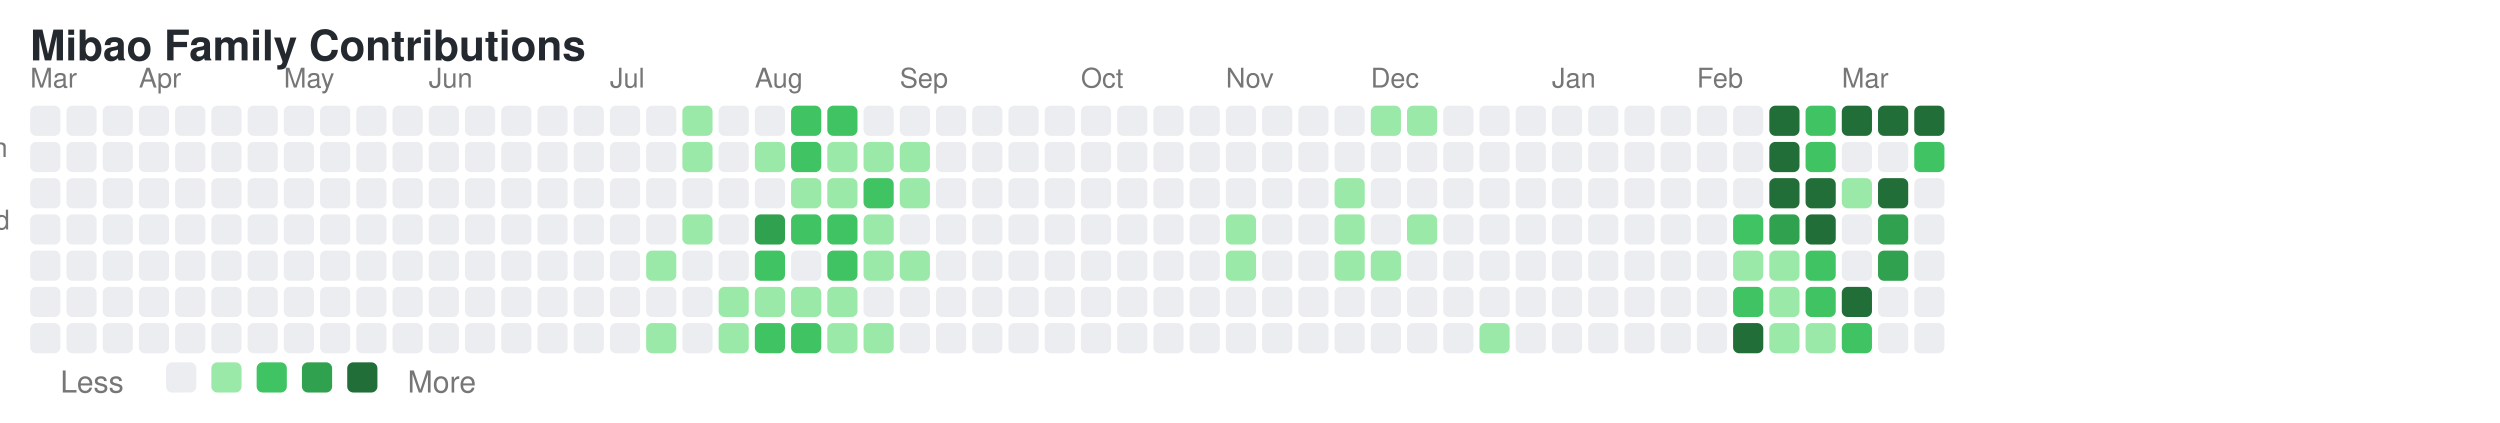
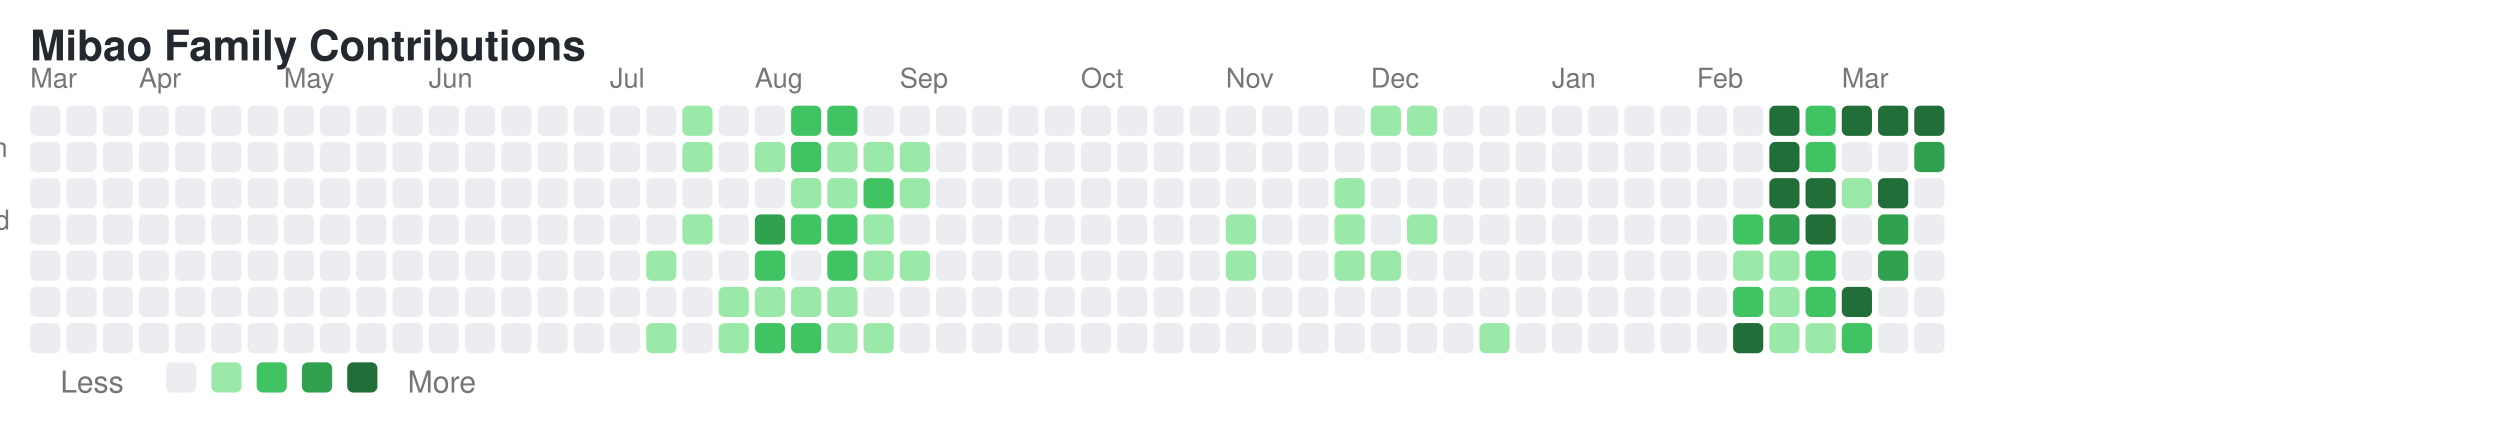
<svg xmlns="http://www.w3.org/2000/svg" width="828" height="140">
  <text x="10" y="20" font-family="-apple-system, BlinkMacSystemFont, Segoe UI, Helvetica, Arial, sans-serif" font-size="14" font-weight="600" fill="#24292f">Mibao Family Contributions</text>
  <g transform="translate(10, 35)">
    <text x="0" y="-6" font-family="-apple-system, BlinkMacSystemFont, Segoe UI, Helvetica, Arial, sans-serif" font-size="9" fill="#767676">Mar</text>
    <text x="36" y="-6" font-family="-apple-system, BlinkMacSystemFont, Segoe UI, Helvetica, Arial, sans-serif" font-size="9" fill="#767676">Apr</text>
    <text x="84" y="-6" font-family="-apple-system, BlinkMacSystemFont, Segoe UI, Helvetica, Arial, sans-serif" font-size="9" fill="#767676">May</text>
    <text x="132" y="-6" font-family="-apple-system, BlinkMacSystemFont, Segoe UI, Helvetica, Arial, sans-serif" font-size="9" fill="#767676">Jun</text>
    <text x="192" y="-6" font-family="-apple-system, BlinkMacSystemFont, Segoe UI, Helvetica, Arial, sans-serif" font-size="9" fill="#767676">Jul</text>
    <text x="240" y="-6" font-family="-apple-system, BlinkMacSystemFont, Segoe UI, Helvetica, Arial, sans-serif" font-size="9" fill="#767676">Aug</text>
    <text x="288" y="-6" font-family="-apple-system, BlinkMacSystemFont, Segoe UI, Helvetica, Arial, sans-serif" font-size="9" fill="#767676">Sep</text>
    <text x="348" y="-6" font-family="-apple-system, BlinkMacSystemFont, Segoe UI, Helvetica, Arial, sans-serif" font-size="9" fill="#767676">Oct</text>
    <text x="396" y="-6" font-family="-apple-system, BlinkMacSystemFont, Segoe UI, Helvetica, Arial, sans-serif" font-size="9" fill="#767676">Nov</text>
    <text x="444" y="-6" font-family="-apple-system, BlinkMacSystemFont, Segoe UI, Helvetica, Arial, sans-serif" font-size="9" fill="#767676">Dec</text>
    <text x="504" y="-6" font-family="-apple-system, BlinkMacSystemFont, Segoe UI, Helvetica, Arial, sans-serif" font-size="9" fill="#767676">Jan</text>
    <text x="552" y="-6" font-family="-apple-system, BlinkMacSystemFont, Segoe UI, Helvetica, Arial, sans-serif" font-size="9" fill="#767676">Feb</text>
    <text x="600" y="-6" font-family="-apple-system, BlinkMacSystemFont, Segoe UI, Helvetica, Arial, sans-serif" font-size="9" fill="#767676">Mar</text>
    <text x="-25" y="17.0" font-family="-apple-system, BlinkMacSystemFont, Segoe UI, Helvetica, Arial, sans-serif" font-size="9" fill="#767676">Mon</text>
    <text x="-25" y="41.0" font-family="-apple-system, BlinkMacSystemFont, Segoe UI, Helvetica, Arial, sans-serif" font-size="9" fill="#767676">Wed</text>
    <text x="-25" y="65.0" font-family="-apple-system, BlinkMacSystemFont, Segoe UI, Helvetica, Arial, sans-serif" font-size="9" fill="#767676">Fri</text>
    <rect x="0" y="0" width="10" height="10" fill="#ebedf0" rx="2" />
    <rect x="0" y="12" width="10" height="10" fill="#ebedf0" rx="2" />
    <rect x="0" y="24" width="10" height="10" fill="#ebedf0" rx="2" />
    <rect x="0" y="36" width="10" height="10" fill="#ebedf0" rx="2" />
    <rect x="0" y="48" width="10" height="10" fill="#ebedf0" rx="2" />
    <rect x="0" y="60" width="10" height="10" fill="#ebedf0" rx="2" />
    <rect x="0" y="72" width="10" height="10" fill="#ebedf0" rx="2" />
    <rect x="12" y="0" width="10" height="10" fill="#ebedf0" rx="2" />
    <rect x="12" y="12" width="10" height="10" fill="#ebedf0" rx="2" />
    <rect x="12" y="24" width="10" height="10" fill="#ebedf0" rx="2" />
    <rect x="12" y="36" width="10" height="10" fill="#ebedf0" rx="2" />
    <rect x="12" y="48" width="10" height="10" fill="#ebedf0" rx="2" />
    <rect x="12" y="60" width="10" height="10" fill="#ebedf0" rx="2" />
    <rect x="12" y="72" width="10" height="10" fill="#ebedf0" rx="2" />
    <rect x="24" y="0" width="10" height="10" fill="#ebedf0" rx="2" />
    <rect x="24" y="12" width="10" height="10" fill="#ebedf0" rx="2" />
    <rect x="24" y="24" width="10" height="10" fill="#ebedf0" rx="2" />
    <rect x="24" y="36" width="10" height="10" fill="#ebedf0" rx="2" />
    <rect x="24" y="48" width="10" height="10" fill="#ebedf0" rx="2" />
    <rect x="24" y="60" width="10" height="10" fill="#ebedf0" rx="2" />
    <rect x="24" y="72" width="10" height="10" fill="#ebedf0" rx="2" />
    <rect x="36" y="0" width="10" height="10" fill="#ebedf0" rx="2" />
    <rect x="36" y="12" width="10" height="10" fill="#ebedf0" rx="2" />
    <rect x="36" y="24" width="10" height="10" fill="#ebedf0" rx="2" />
    <rect x="36" y="36" width="10" height="10" fill="#ebedf0" rx="2" />
    <rect x="36" y="48" width="10" height="10" fill="#ebedf0" rx="2" />
    <rect x="36" y="60" width="10" height="10" fill="#ebedf0" rx="2" />
    <rect x="36" y="72" width="10" height="10" fill="#ebedf0" rx="2" />
    <rect x="48" y="0" width="10" height="10" fill="#ebedf0" rx="2" />
    <rect x="48" y="12" width="10" height="10" fill="#ebedf0" rx="2" />
    <rect x="48" y="24" width="10" height="10" fill="#ebedf0" rx="2" />
    <rect x="48" y="36" width="10" height="10" fill="#ebedf0" rx="2" />
    <rect x="48" y="48" width="10" height="10" fill="#ebedf0" rx="2" />
    <rect x="48" y="60" width="10" height="10" fill="#ebedf0" rx="2" />
    <rect x="48" y="72" width="10" height="10" fill="#ebedf0" rx="2" />
    <rect x="60" y="0" width="10" height="10" fill="#ebedf0" rx="2" />
    <rect x="60" y="12" width="10" height="10" fill="#ebedf0" rx="2" />
    <rect x="60" y="24" width="10" height="10" fill="#ebedf0" rx="2" />
    <rect x="60" y="36" width="10" height="10" fill="#ebedf0" rx="2" />
    <rect x="60" y="48" width="10" height="10" fill="#ebedf0" rx="2" />
    <rect x="60" y="60" width="10" height="10" fill="#ebedf0" rx="2" />
    <rect x="60" y="72" width="10" height="10" fill="#ebedf0" rx="2" />
    <rect x="72" y="0" width="10" height="10" fill="#ebedf0" rx="2" />
    <rect x="72" y="12" width="10" height="10" fill="#ebedf0" rx="2" />
    <rect x="72" y="24" width="10" height="10" fill="#ebedf0" rx="2" />
    <rect x="72" y="36" width="10" height="10" fill="#ebedf0" rx="2" />
    <rect x="72" y="48" width="10" height="10" fill="#ebedf0" rx="2" />
    <rect x="72" y="60" width="10" height="10" fill="#ebedf0" rx="2" />
    <rect x="72" y="72" width="10" height="10" fill="#ebedf0" rx="2" />
    <rect x="84" y="0" width="10" height="10" fill="#ebedf0" rx="2" />
    <rect x="84" y="12" width="10" height="10" fill="#ebedf0" rx="2" />
    <rect x="84" y="24" width="10" height="10" fill="#ebedf0" rx="2" />
    <rect x="84" y="36" width="10" height="10" fill="#ebedf0" rx="2" />
    <rect x="84" y="48" width="10" height="10" fill="#ebedf0" rx="2" />
    <rect x="84" y="60" width="10" height="10" fill="#ebedf0" rx="2" />
    <rect x="84" y="72" width="10" height="10" fill="#ebedf0" rx="2" />
    <rect x="96" y="0" width="10" height="10" fill="#ebedf0" rx="2" />
    <rect x="96" y="12" width="10" height="10" fill="#ebedf0" rx="2" />
    <rect x="96" y="24" width="10" height="10" fill="#ebedf0" rx="2" />
    <rect x="96" y="36" width="10" height="10" fill="#ebedf0" rx="2" />
    <rect x="96" y="48" width="10" height="10" fill="#ebedf0" rx="2" />
    <rect x="96" y="60" width="10" height="10" fill="#ebedf0" rx="2" />
    <rect x="96" y="72" width="10" height="10" fill="#ebedf0" rx="2" />
    <rect x="108" y="0" width="10" height="10" fill="#ebedf0" rx="2" />
    <rect x="108" y="12" width="10" height="10" fill="#ebedf0" rx="2" />
    <rect x="108" y="24" width="10" height="10" fill="#ebedf0" rx="2" />
    <rect x="108" y="36" width="10" height="10" fill="#ebedf0" rx="2" />
    <rect x="108" y="48" width="10" height="10" fill="#ebedf0" rx="2" />
    <rect x="108" y="60" width="10" height="10" fill="#ebedf0" rx="2" />
    <rect x="108" y="72" width="10" height="10" fill="#ebedf0" rx="2" />
    <rect x="120" y="0" width="10" height="10" fill="#ebedf0" rx="2" />
    <rect x="120" y="12" width="10" height="10" fill="#ebedf0" rx="2" />
    <rect x="120" y="24" width="10" height="10" fill="#ebedf0" rx="2" />
    <rect x="120" y="36" width="10" height="10" fill="#ebedf0" rx="2" />
    <rect x="120" y="48" width="10" height="10" fill="#ebedf0" rx="2" />
    <rect x="120" y="60" width="10" height="10" fill="#ebedf0" rx="2" />
    <rect x="120" y="72" width="10" height="10" fill="#ebedf0" rx="2" />
    <rect x="132" y="0" width="10" height="10" fill="#ebedf0" rx="2" />
    <rect x="132" y="12" width="10" height="10" fill="#ebedf0" rx="2" />
    <rect x="132" y="24" width="10" height="10" fill="#ebedf0" rx="2" />
    <rect x="132" y="36" width="10" height="10" fill="#ebedf0" rx="2" />
    <rect x="132" y="48" width="10" height="10" fill="#ebedf0" rx="2" />
    <rect x="132" y="60" width="10" height="10" fill="#ebedf0" rx="2" />
    <rect x="132" y="72" width="10" height="10" fill="#ebedf0" rx="2" />
    <rect x="144" y="0" width="10" height="10" fill="#ebedf0" rx="2" />
    <rect x="144" y="12" width="10" height="10" fill="#ebedf0" rx="2" />
    <rect x="144" y="24" width="10" height="10" fill="#ebedf0" rx="2" />
    <rect x="144" y="36" width="10" height="10" fill="#ebedf0" rx="2" />
    <rect x="144" y="48" width="10" height="10" fill="#ebedf0" rx="2" />
    <rect x="144" y="60" width="10" height="10" fill="#ebedf0" rx="2" />
    <rect x="144" y="72" width="10" height="10" fill="#ebedf0" rx="2" />
    <rect x="156" y="0" width="10" height="10" fill="#ebedf0" rx="2" />
    <rect x="156" y="12" width="10" height="10" fill="#ebedf0" rx="2" />
    <rect x="156" y="24" width="10" height="10" fill="#ebedf0" rx="2" />
    <rect x="156" y="36" width="10" height="10" fill="#ebedf0" rx="2" />
    <rect x="156" y="48" width="10" height="10" fill="#ebedf0" rx="2" />
    <rect x="156" y="60" width="10" height="10" fill="#ebedf0" rx="2" />
    <rect x="156" y="72" width="10" height="10" fill="#ebedf0" rx="2" />
    <rect x="168" y="0" width="10" height="10" fill="#ebedf0" rx="2" />
    <rect x="168" y="12" width="10" height="10" fill="#ebedf0" rx="2" />
    <rect x="168" y="24" width="10" height="10" fill="#ebedf0" rx="2" />
    <rect x="168" y="36" width="10" height="10" fill="#ebedf0" rx="2" />
    <rect x="168" y="48" width="10" height="10" fill="#ebedf0" rx="2" />
    <rect x="168" y="60" width="10" height="10" fill="#ebedf0" rx="2" />
    <rect x="168" y="72" width="10" height="10" fill="#ebedf0" rx="2" />
    <rect x="180" y="0" width="10" height="10" fill="#ebedf0" rx="2" />
    <rect x="180" y="12" width="10" height="10" fill="#ebedf0" rx="2" />
    <rect x="180" y="24" width="10" height="10" fill="#ebedf0" rx="2" />
    <rect x="180" y="36" width="10" height="10" fill="#ebedf0" rx="2" />
    <rect x="180" y="48" width="10" height="10" fill="#ebedf0" rx="2" />
    <rect x="180" y="60" width="10" height="10" fill="#ebedf0" rx="2" />
    <rect x="180" y="72" width="10" height="10" fill="#ebedf0" rx="2" />
    <rect x="192" y="0" width="10" height="10" fill="#ebedf0" rx="2" />
    <rect x="192" y="12" width="10" height="10" fill="#ebedf0" rx="2" />
    <rect x="192" y="24" width="10" height="10" fill="#ebedf0" rx="2" />
    <rect x="192" y="36" width="10" height="10" fill="#ebedf0" rx="2" />
    <rect x="192" y="48" width="10" height="10" fill="#ebedf0" rx="2" />
    <rect x="192" y="60" width="10" height="10" fill="#ebedf0" rx="2" />
    <rect x="192" y="72" width="10" height="10" fill="#ebedf0" rx="2" />
    <rect x="204" y="0" width="10" height="10" fill="#ebedf0" rx="2" />
    <rect x="204" y="12" width="10" height="10" fill="#ebedf0" rx="2" />
    <rect x="204" y="24" width="10" height="10" fill="#ebedf0" rx="2" />
    <rect x="204" y="36" width="10" height="10" fill="#ebedf0" rx="2" />
    <rect x="204" y="48" width="10" height="10" fill="#9be9a8" rx="2" />
    <rect x="204" y="60" width="10" height="10" fill="#ebedf0" rx="2" />
    <rect x="204" y="72" width="10" height="10" fill="#9be9a8" rx="2" />
    <rect x="216" y="0" width="10" height="10" fill="#9be9a8" rx="2" />
    <rect x="216" y="12" width="10" height="10" fill="#9be9a8" rx="2" />
    <rect x="216" y="24" width="10" height="10" fill="#ebedf0" rx="2" />
    <rect x="216" y="36" width="10" height="10" fill="#9be9a8" rx="2" />
    <rect x="216" y="48" width="10" height="10" fill="#ebedf0" rx="2" />
    <rect x="216" y="60" width="10" height="10" fill="#ebedf0" rx="2" />
    <rect x="216" y="72" width="10" height="10" fill="#ebedf0" rx="2" />
    <rect x="228" y="0" width="10" height="10" fill="#ebedf0" rx="2" />
    <rect x="228" y="12" width="10" height="10" fill="#ebedf0" rx="2" />
    <rect x="228" y="24" width="10" height="10" fill="#ebedf0" rx="2" />
    <rect x="228" y="36" width="10" height="10" fill="#ebedf0" rx="2" />
    <rect x="228" y="48" width="10" height="10" fill="#ebedf0" rx="2" />
    <rect x="228" y="60" width="10" height="10" fill="#9be9a8" rx="2" />
    <rect x="228" y="72" width="10" height="10" fill="#9be9a8" rx="2" />
    <rect x="240" y="0" width="10" height="10" fill="#ebedf0" rx="2" />
    <rect x="240" y="12" width="10" height="10" fill="#9be9a8" rx="2" />
    <rect x="240" y="24" width="10" height="10" fill="#ebedf0" rx="2" />
    <rect x="240" y="36" width="10" height="10" fill="#30a14e" rx="2" />
    <rect x="240" y="48" width="10" height="10" fill="#40c463" rx="2" />
    <rect x="240" y="60" width="10" height="10" fill="#9be9a8" rx="2" />
    <rect x="240" y="72" width="10" height="10" fill="#40c463" rx="2" />
    <rect x="252" y="0" width="10" height="10" fill="#40c463" rx="2" />
    <rect x="252" y="12" width="10" height="10" fill="#40c463" rx="2" />
    <rect x="252" y="24" width="10" height="10" fill="#9be9a8" rx="2" />
    <rect x="252" y="36" width="10" height="10" fill="#40c463" rx="2" />
    <rect x="252" y="48" width="10" height="10" fill="#ebedf0" rx="2" />
    <rect x="252" y="60" width="10" height="10" fill="#9be9a8" rx="2" />
    <rect x="252" y="72" width="10" height="10" fill="#40c463" rx="2" />
    <rect x="264" y="0" width="10" height="10" fill="#40c463" rx="2" />
    <rect x="264" y="12" width="10" height="10" fill="#9be9a8" rx="2" />
    <rect x="264" y="24" width="10" height="10" fill="#9be9a8" rx="2" />
    <rect x="264" y="36" width="10" height="10" fill="#40c463" rx="2" />
    <rect x="264" y="48" width="10" height="10" fill="#40c463" rx="2" />
    <rect x="264" y="60" width="10" height="10" fill="#9be9a8" rx="2" />
    <rect x="264" y="72" width="10" height="10" fill="#9be9a8" rx="2" />
    <rect x="276" y="0" width="10" height="10" fill="#ebedf0" rx="2" />
    <rect x="276" y="12" width="10" height="10" fill="#9be9a8" rx="2" />
    <rect x="276" y="24" width="10" height="10" fill="#40c463" rx="2" />
    <rect x="276" y="36" width="10" height="10" fill="#9be9a8" rx="2" />
    <rect x="276" y="48" width="10" height="10" fill="#9be9a8" rx="2" />
    <rect x="276" y="60" width="10" height="10" fill="#ebedf0" rx="2" />
    <rect x="276" y="72" width="10" height="10" fill="#9be9a8" rx="2" />
    <rect x="288" y="0" width="10" height="10" fill="#ebedf0" rx="2" />
    <rect x="288" y="12" width="10" height="10" fill="#9be9a8" rx="2" />
    <rect x="288" y="24" width="10" height="10" fill="#9be9a8" rx="2" />
    <rect x="288" y="36" width="10" height="10" fill="#ebedf0" rx="2" />
    <rect x="288" y="48" width="10" height="10" fill="#9be9a8" rx="2" />
    <rect x="288" y="60" width="10" height="10" fill="#ebedf0" rx="2" />
    <rect x="288" y="72" width="10" height="10" fill="#ebedf0" rx="2" />
    <rect x="300" y="0" width="10" height="10" fill="#ebedf0" rx="2" />
    <rect x="300" y="12" width="10" height="10" fill="#ebedf0" rx="2" />
    <rect x="300" y="24" width="10" height="10" fill="#ebedf0" rx="2" />
    <rect x="300" y="36" width="10" height="10" fill="#ebedf0" rx="2" />
    <rect x="300" y="48" width="10" height="10" fill="#ebedf0" rx="2" />
    <rect x="300" y="60" width="10" height="10" fill="#ebedf0" rx="2" />
    <rect x="300" y="72" width="10" height="10" fill="#ebedf0" rx="2" />
    <rect x="312" y="0" width="10" height="10" fill="#ebedf0" rx="2" />
    <rect x="312" y="12" width="10" height="10" fill="#ebedf0" rx="2" />
    <rect x="312" y="24" width="10" height="10" fill="#ebedf0" rx="2" />
    <rect x="312" y="36" width="10" height="10" fill="#ebedf0" rx="2" />
    <rect x="312" y="48" width="10" height="10" fill="#ebedf0" rx="2" />
    <rect x="312" y="60" width="10" height="10" fill="#ebedf0" rx="2" />
    <rect x="312" y="72" width="10" height="10" fill="#ebedf0" rx="2" />
    <rect x="324" y="0" width="10" height="10" fill="#ebedf0" rx="2" />
    <rect x="324" y="12" width="10" height="10" fill="#ebedf0" rx="2" />
    <rect x="324" y="24" width="10" height="10" fill="#ebedf0" rx="2" />
    <rect x="324" y="36" width="10" height="10" fill="#ebedf0" rx="2" />
    <rect x="324" y="48" width="10" height="10" fill="#ebedf0" rx="2" />
    <rect x="324" y="60" width="10" height="10" fill="#ebedf0" rx="2" />
    <rect x="324" y="72" width="10" height="10" fill="#ebedf0" rx="2" />
    <rect x="336" y="0" width="10" height="10" fill="#ebedf0" rx="2" />
    <rect x="336" y="12" width="10" height="10" fill="#ebedf0" rx="2" />
    <rect x="336" y="24" width="10" height="10" fill="#ebedf0" rx="2" />
    <rect x="336" y="36" width="10" height="10" fill="#ebedf0" rx="2" />
    <rect x="336" y="48" width="10" height="10" fill="#ebedf0" rx="2" />
    <rect x="336" y="60" width="10" height="10" fill="#ebedf0" rx="2" />
    <rect x="336" y="72" width="10" height="10" fill="#ebedf0" rx="2" />
    <rect x="348" y="0" width="10" height="10" fill="#ebedf0" rx="2" />
    <rect x="348" y="12" width="10" height="10" fill="#ebedf0" rx="2" />
    <rect x="348" y="24" width="10" height="10" fill="#ebedf0" rx="2" />
    <rect x="348" y="36" width="10" height="10" fill="#ebedf0" rx="2" />
    <rect x="348" y="48" width="10" height="10" fill="#ebedf0" rx="2" />
    <rect x="348" y="60" width="10" height="10" fill="#ebedf0" rx="2" />
    <rect x="348" y="72" width="10" height="10" fill="#ebedf0" rx="2" />
    <rect x="360" y="0" width="10" height="10" fill="#ebedf0" rx="2" />
    <rect x="360" y="12" width="10" height="10" fill="#ebedf0" rx="2" />
    <rect x="360" y="24" width="10" height="10" fill="#ebedf0" rx="2" />
    <rect x="360" y="36" width="10" height="10" fill="#ebedf0" rx="2" />
    <rect x="360" y="48" width="10" height="10" fill="#ebedf0" rx="2" />
    <rect x="360" y="60" width="10" height="10" fill="#ebedf0" rx="2" />
    <rect x="360" y="72" width="10" height="10" fill="#ebedf0" rx="2" />
    <rect x="372" y="0" width="10" height="10" fill="#ebedf0" rx="2" />
    <rect x="372" y="12" width="10" height="10" fill="#ebedf0" rx="2" />
    <rect x="372" y="24" width="10" height="10" fill="#ebedf0" rx="2" />
    <rect x="372" y="36" width="10" height="10" fill="#ebedf0" rx="2" />
    <rect x="372" y="48" width="10" height="10" fill="#ebedf0" rx="2" />
    <rect x="372" y="60" width="10" height="10" fill="#ebedf0" rx="2" />
    <rect x="372" y="72" width="10" height="10" fill="#ebedf0" rx="2" />
    <rect x="384" y="0" width="10" height="10" fill="#ebedf0" rx="2" />
    <rect x="384" y="12" width="10" height="10" fill="#ebedf0" rx="2" />
    <rect x="384" y="24" width="10" height="10" fill="#ebedf0" rx="2" />
    <rect x="384" y="36" width="10" height="10" fill="#ebedf0" rx="2" />
    <rect x="384" y="48" width="10" height="10" fill="#ebedf0" rx="2" />
    <rect x="384" y="60" width="10" height="10" fill="#ebedf0" rx="2" />
    <rect x="384" y="72" width="10" height="10" fill="#ebedf0" rx="2" />
    <rect x="396" y="0" width="10" height="10" fill="#ebedf0" rx="2" />
    <rect x="396" y="12" width="10" height="10" fill="#ebedf0" rx="2" />
    <rect x="396" y="24" width="10" height="10" fill="#ebedf0" rx="2" />
    <rect x="396" y="36" width="10" height="10" fill="#9be9a8" rx="2" />
    <rect x="396" y="48" width="10" height="10" fill="#9be9a8" rx="2" />
    <rect x="396" y="60" width="10" height="10" fill="#ebedf0" rx="2" />
    <rect x="396" y="72" width="10" height="10" fill="#ebedf0" rx="2" />
    <rect x="408" y="0" width="10" height="10" fill="#ebedf0" rx="2" />
    <rect x="408" y="12" width="10" height="10" fill="#ebedf0" rx="2" />
    <rect x="408" y="24" width="10" height="10" fill="#ebedf0" rx="2" />
    <rect x="408" y="36" width="10" height="10" fill="#ebedf0" rx="2" />
    <rect x="408" y="48" width="10" height="10" fill="#ebedf0" rx="2" />
    <rect x="408" y="60" width="10" height="10" fill="#ebedf0" rx="2" />
    <rect x="408" y="72" width="10" height="10" fill="#ebedf0" rx="2" />
    <rect x="420" y="0" width="10" height="10" fill="#ebedf0" rx="2" />
    <rect x="420" y="12" width="10" height="10" fill="#ebedf0" rx="2" />
    <rect x="420" y="24" width="10" height="10" fill="#ebedf0" rx="2" />
    <rect x="420" y="36" width="10" height="10" fill="#ebedf0" rx="2" />
    <rect x="420" y="48" width="10" height="10" fill="#ebedf0" rx="2" />
    <rect x="420" y="60" width="10" height="10" fill="#ebedf0" rx="2" />
    <rect x="420" y="72" width="10" height="10" fill="#ebedf0" rx="2" />
    <rect x="432" y="0" width="10" height="10" fill="#ebedf0" rx="2" />
    <rect x="432" y="12" width="10" height="10" fill="#ebedf0" rx="2" />
    <rect x="432" y="24" width="10" height="10" fill="#9be9a8" rx="2" />
    <rect x="432" y="36" width="10" height="10" fill="#9be9a8" rx="2" />
    <rect x="432" y="48" width="10" height="10" fill="#9be9a8" rx="2" />
    <rect x="432" y="60" width="10" height="10" fill="#ebedf0" rx="2" />
    <rect x="432" y="72" width="10" height="10" fill="#ebedf0" rx="2" />
    <rect x="444" y="0" width="10" height="10" fill="#9be9a8" rx="2" />
    <rect x="444" y="12" width="10" height="10" fill="#ebedf0" rx="2" />
    <rect x="444" y="24" width="10" height="10" fill="#ebedf0" rx="2" />
    <rect x="444" y="36" width="10" height="10" fill="#ebedf0" rx="2" />
    <rect x="444" y="48" width="10" height="10" fill="#9be9a8" rx="2" />
    <rect x="444" y="60" width="10" height="10" fill="#ebedf0" rx="2" />
    <rect x="444" y="72" width="10" height="10" fill="#ebedf0" rx="2" />
    <rect x="456" y="0" width="10" height="10" fill="#9be9a8" rx="2" />
    <rect x="456" y="12" width="10" height="10" fill="#ebedf0" rx="2" />
    <rect x="456" y="24" width="10" height="10" fill="#ebedf0" rx="2" />
    <rect x="456" y="36" width="10" height="10" fill="#9be9a8" rx="2" />
    <rect x="456" y="48" width="10" height="10" fill="#ebedf0" rx="2" />
    <rect x="456" y="60" width="10" height="10" fill="#ebedf0" rx="2" />
    <rect x="456" y="72" width="10" height="10" fill="#ebedf0" rx="2" />
    <rect x="468" y="0" width="10" height="10" fill="#ebedf0" rx="2" />
    <rect x="468" y="12" width="10" height="10" fill="#ebedf0" rx="2" />
    <rect x="468" y="24" width="10" height="10" fill="#ebedf0" rx="2" />
    <rect x="468" y="36" width="10" height="10" fill="#ebedf0" rx="2" />
    <rect x="468" y="48" width="10" height="10" fill="#ebedf0" rx="2" />
    <rect x="468" y="60" width="10" height="10" fill="#ebedf0" rx="2" />
    <rect x="468" y="72" width="10" height="10" fill="#ebedf0" rx="2" />
    <rect x="480" y="0" width="10" height="10" fill="#ebedf0" rx="2" />
    <rect x="480" y="12" width="10" height="10" fill="#ebedf0" rx="2" />
    <rect x="480" y="24" width="10" height="10" fill="#ebedf0" rx="2" />
    <rect x="480" y="36" width="10" height="10" fill="#ebedf0" rx="2" />
    <rect x="480" y="48" width="10" height="10" fill="#ebedf0" rx="2" />
    <rect x="480" y="60" width="10" height="10" fill="#ebedf0" rx="2" />
    <rect x="480" y="72" width="10" height="10" fill="#9be9a8" rx="2" />
    <rect x="492" y="0" width="10" height="10" fill="#ebedf0" rx="2" />
    <rect x="492" y="12" width="10" height="10" fill="#ebedf0" rx="2" />
    <rect x="492" y="24" width="10" height="10" fill="#ebedf0" rx="2" />
    <rect x="492" y="36" width="10" height="10" fill="#ebedf0" rx="2" />
    <rect x="492" y="48" width="10" height="10" fill="#ebedf0" rx="2" />
    <rect x="492" y="60" width="10" height="10" fill="#ebedf0" rx="2" />
    <rect x="492" y="72" width="10" height="10" fill="#ebedf0" rx="2" />
    <rect x="504" y="0" width="10" height="10" fill="#ebedf0" rx="2" />
    <rect x="504" y="12" width="10" height="10" fill="#ebedf0" rx="2" />
    <rect x="504" y="24" width="10" height="10" fill="#ebedf0" rx="2" />
    <rect x="504" y="36" width="10" height="10" fill="#ebedf0" rx="2" />
    <rect x="504" y="48" width="10" height="10" fill="#ebedf0" rx="2" />
    <rect x="504" y="60" width="10" height="10" fill="#ebedf0" rx="2" />
    <rect x="504" y="72" width="10" height="10" fill="#ebedf0" rx="2" />
    <rect x="516" y="0" width="10" height="10" fill="#ebedf0" rx="2" />
    <rect x="516" y="12" width="10" height="10" fill="#ebedf0" rx="2" />
    <rect x="516" y="24" width="10" height="10" fill="#ebedf0" rx="2" />
    <rect x="516" y="36" width="10" height="10" fill="#ebedf0" rx="2" />
    <rect x="516" y="48" width="10" height="10" fill="#ebedf0" rx="2" />
    <rect x="516" y="60" width="10" height="10" fill="#ebedf0" rx="2" />
    <rect x="516" y="72" width="10" height="10" fill="#ebedf0" rx="2" />
    <rect x="528" y="0" width="10" height="10" fill="#ebedf0" rx="2" />
    <rect x="528" y="12" width="10" height="10" fill="#ebedf0" rx="2" />
    <rect x="528" y="24" width="10" height="10" fill="#ebedf0" rx="2" />
    <rect x="528" y="36" width="10" height="10" fill="#ebedf0" rx="2" />
    <rect x="528" y="48" width="10" height="10" fill="#ebedf0" rx="2" />
    <rect x="528" y="60" width="10" height="10" fill="#ebedf0" rx="2" />
    <rect x="528" y="72" width="10" height="10" fill="#ebedf0" rx="2" />
    <rect x="540" y="0" width="10" height="10" fill="#ebedf0" rx="2" />
    <rect x="540" y="12" width="10" height="10" fill="#ebedf0" rx="2" />
    <rect x="540" y="24" width="10" height="10" fill="#ebedf0" rx="2" />
    <rect x="540" y="36" width="10" height="10" fill="#ebedf0" rx="2" />
    <rect x="540" y="48" width="10" height="10" fill="#ebedf0" rx="2" />
    <rect x="540" y="60" width="10" height="10" fill="#ebedf0" rx="2" />
    <rect x="540" y="72" width="10" height="10" fill="#ebedf0" rx="2" />
    <rect x="552" y="0" width="10" height="10" fill="#ebedf0" rx="2" />
    <rect x="552" y="12" width="10" height="10" fill="#ebedf0" rx="2" />
    <rect x="552" y="24" width="10" height="10" fill="#ebedf0" rx="2" />
    <rect x="552" y="36" width="10" height="10" fill="#ebedf0" rx="2" />
    <rect x="552" y="48" width="10" height="10" fill="#ebedf0" rx="2" />
    <rect x="552" y="60" width="10" height="10" fill="#ebedf0" rx="2" />
    <rect x="552" y="72" width="10" height="10" fill="#ebedf0" rx="2" />
    <rect x="564" y="0" width="10" height="10" fill="#ebedf0" rx="2" />
    <rect x="564" y="12" width="10" height="10" fill="#ebedf0" rx="2" />
    <rect x="564" y="24" width="10" height="10" fill="#ebedf0" rx="2" />
    <rect x="564" y="36" width="10" height="10" fill="#40c463" rx="2" />
    <rect x="564" y="48" width="10" height="10" fill="#9be9a8" rx="2" />
    <rect x="564" y="60" width="10" height="10" fill="#40c463" rx="2" />
    <rect x="564" y="72" width="10" height="10" fill="#216e39" rx="2" />
    <rect x="576" y="0" width="10" height="10" fill="#216e39" rx="2" />
    <rect x="576" y="12" width="10" height="10" fill="#216e39" rx="2" />
    <rect x="576" y="24" width="10" height="10" fill="#216e39" rx="2" />
    <rect x="576" y="36" width="10" height="10" fill="#30a14e" rx="2" />
    <rect x="576" y="48" width="10" height="10" fill="#9be9a8" rx="2" />
    <rect x="576" y="60" width="10" height="10" fill="#9be9a8" rx="2" />
    <rect x="576" y="72" width="10" height="10" fill="#9be9a8" rx="2" />
    <rect x="588" y="0" width="10" height="10" fill="#40c463" rx="2" />
    <rect x="588" y="12" width="10" height="10" fill="#40c463" rx="2" />
    <rect x="588" y="24" width="10" height="10" fill="#216e39" rx="2" />
    <rect x="588" y="36" width="10" height="10" fill="#216e39" rx="2" />
    <rect x="588" y="48" width="10" height="10" fill="#40c463" rx="2" />
    <rect x="588" y="60" width="10" height="10" fill="#40c463" rx="2" />
    <rect x="588" y="72" width="10" height="10" fill="#9be9a8" rx="2" />
    <rect x="600" y="0" width="10" height="10" fill="#216e39" rx="2" />
    <rect x="600" y="12" width="10" height="10" fill="#ebedf0" rx="2" />
    <rect x="600" y="24" width="10" height="10" fill="#9be9a8" rx="2" />
    <rect x="600" y="36" width="10" height="10" fill="#ebedf0" rx="2" />
    <rect x="600" y="48" width="10" height="10" fill="#ebedf0" rx="2" />
    <rect x="600" y="60" width="10" height="10" fill="#216e39" rx="2" />
    <rect x="600" y="72" width="10" height="10" fill="#40c463" rx="2" />
    <rect x="612" y="0" width="10" height="10" fill="#216e39" rx="2" />
    <rect x="612" y="12" width="10" height="10" fill="#ebedf0" rx="2" />
    <rect x="612" y="24" width="10" height="10" fill="#216e39" rx="2" />
    <rect x="612" y="36" width="10" height="10" fill="#30a14e" rx="2" />
    <rect x="612" y="48" width="10" height="10" fill="#30a14e" rx="2" />
    <rect x="612" y="60" width="10" height="10" fill="#ebedf0" rx="2" />
    <rect x="612" y="72" width="10" height="10" fill="#ebedf0" rx="2" />
    <rect x="624" y="0" width="10" height="10" fill="#216e39" rx="2" />
-     <rect x="624" y="12" width="10" height="10" fill="#40c463" rx="2" />
+     <rect x="624" y="12" width="10" height="10" fill="#30a14e" rx="2" />
    <rect x="624" y="24" width="10" height="10" fill="#ebedf0" rx="2" />
    <rect x="624" y="36" width="10" height="10" fill="#ebedf0" rx="2" />
    <rect x="624" y="48" width="10" height="10" fill="#ebedf0" rx="2" />
    <rect x="624" y="60" width="10" height="10" fill="#ebedf0" rx="2" />
    <rect x="624" y="72" width="10" height="10" fill="#ebedf0" rx="2" />
    <text x="10" y="95" font-family="-apple-system, BlinkMacSystemFont, Segoe UI, Helvetica, Arial, sans-serif" font-size="10" fill="#767676">Less</text>
    <rect x="45" y="85" width="10" height="10" fill="#ebedf0" rx="2" />
    <rect x="60" y="85" width="10" height="10" fill="#9be9a8" rx="2" />
    <rect x="75" y="85" width="10" height="10" fill="#40c463" rx="2" />
    <rect x="90" y="85" width="10" height="10" fill="#30a14e" rx="2" />
    <rect x="105" y="85" width="10" height="10" fill="#216e39" rx="2" />
    <text x="125" y="95" font-family="-apple-system, BlinkMacSystemFont, Segoe UI, Helvetica, Arial, sans-serif" font-size="10" fill="#767676">More</text>
  </g>
</svg>
